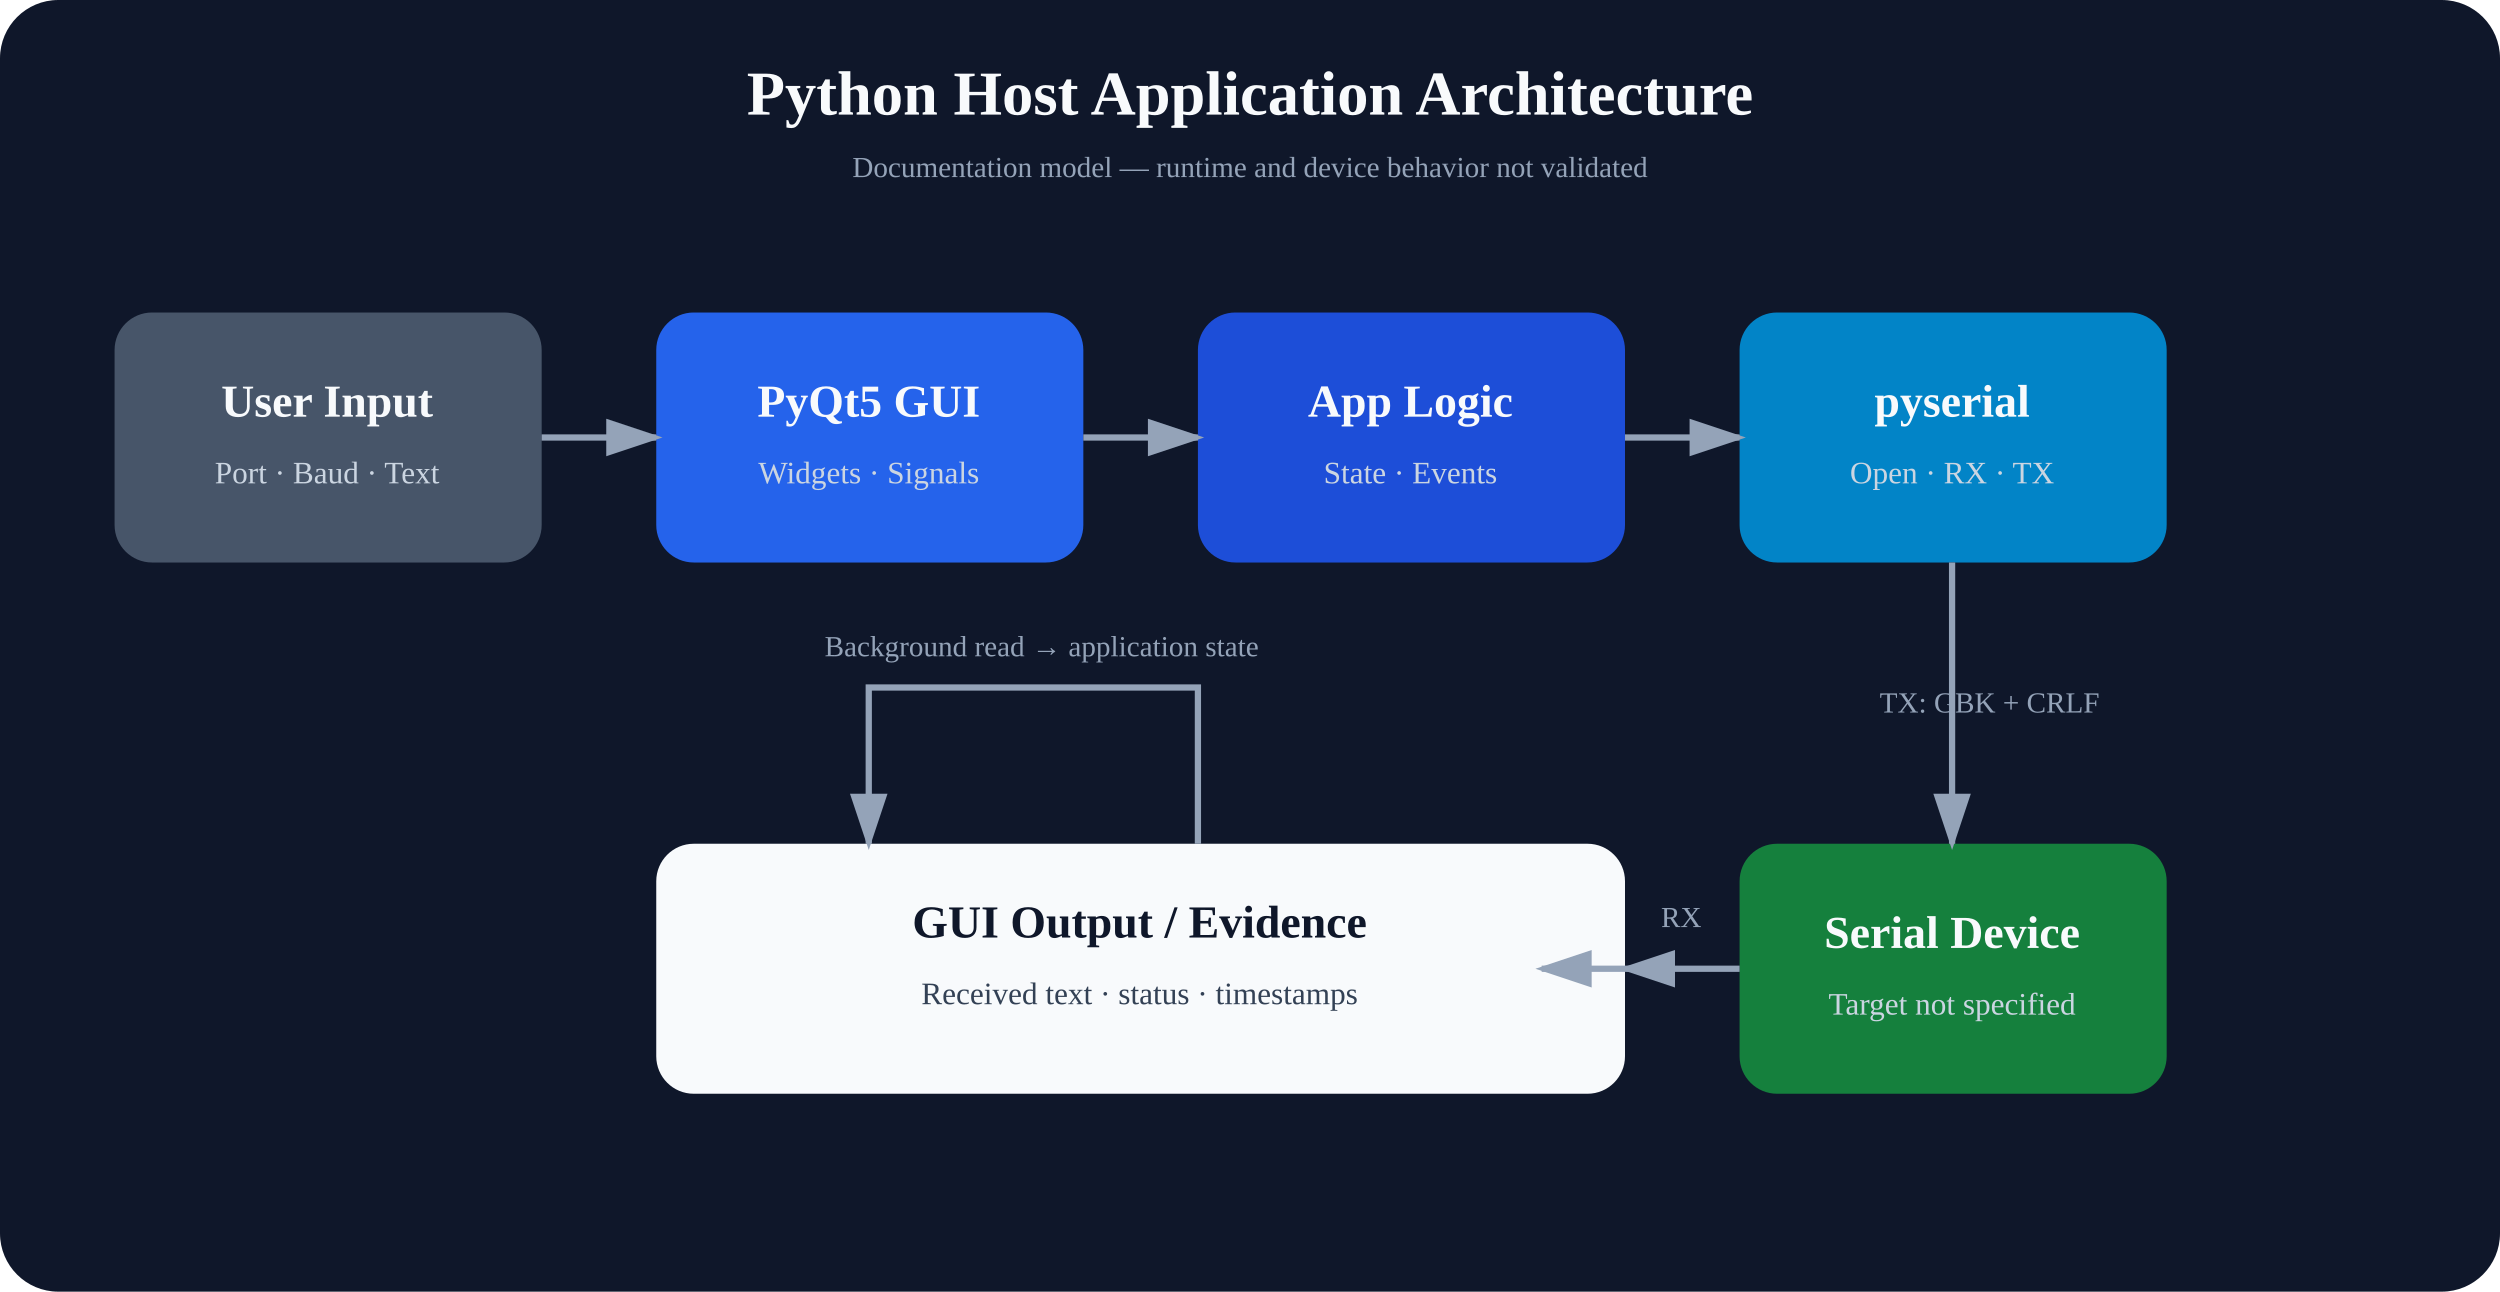
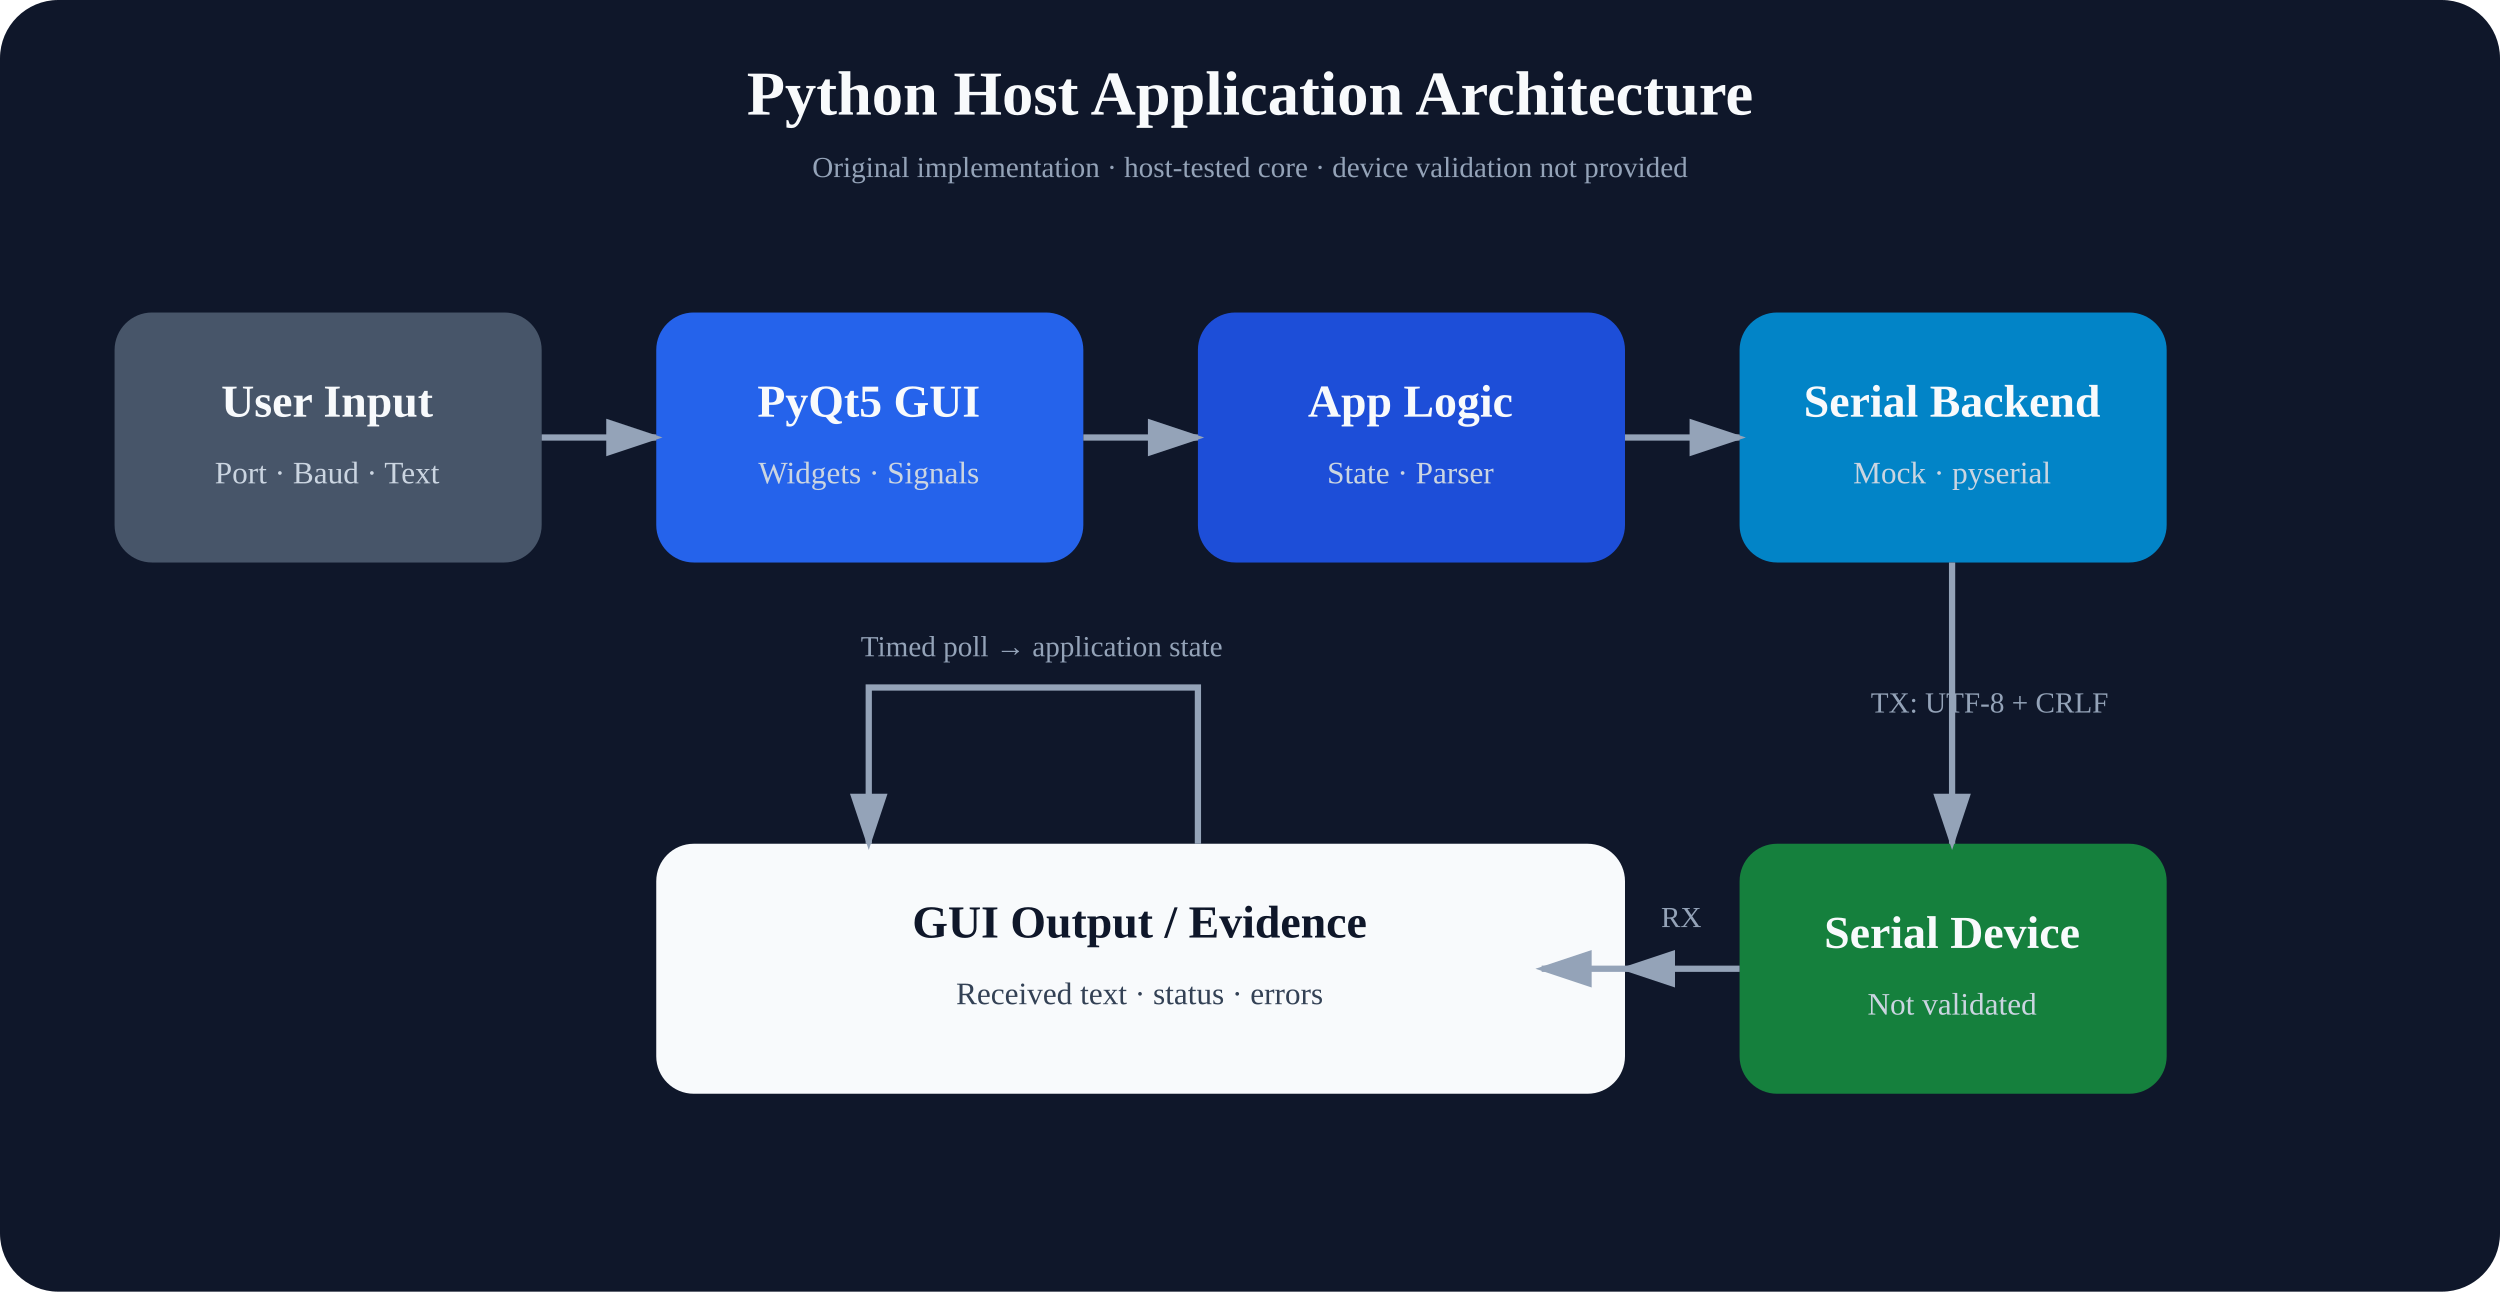
<svg xmlns="http://www.w3.org/2000/svg" width="1200" height="620" viewBox="0 0 1200 620" role="img" aria-labelledby="title desc">
  <defs>
    <marker id="arrow" markerWidth="10" markerHeight="10" refX="8" refY="3" orient="auto" markerUnits="strokeWidth">
      <path d="M0,0 L0,6 L9,3 z" fill="#94a3b8" />
    </marker>
    <style>
      .label { fill: #f8fafc; font-size: 22px; font-weight: 700; text-anchor: middle; }
      .sub { fill: #cbd5e1; font-size: 15px; text-anchor: middle; }
      .note { fill: #94a3b8; font-size: 14px; text-anchor: middle; }
      .line { fill: none; stroke: #94a3b8; stroke-width: 3; marker-end: url(#arrow); }
    </style>
  </defs>
  <rect width="1200" height="620" rx="28" fill="#0f172a" />
  <text x="600" y="55" fill="#f8fafc" font-size="30" font-weight="700" text-anchor="middle">Python Host Application Architecture</text>
-   <text x="600" y="85" class="note">Documentation model — runtime and device behavior not validated</text>
+   <text x="600" y="85" class="note">Original implementation · host-tested core · device validation not provided</text>
  <rect x="55" y="150" width="205" height="120" rx="18" fill="#475569" />
  <text x="157" y="200" class="label">User Input</text>
  <text x="157" y="232" class="sub">Port · Baud · Text</text>
  <rect x="315" y="150" width="205" height="120" rx="18" fill="#2563eb" />
  <text x="417" y="200" class="label">PyQt5 GUI</text>
  <text x="417" y="232" class="sub">Widgets · Signals</text>
  <rect x="575" y="150" width="205" height="120" rx="18" fill="#1d4ed8" />
  <text x="677" y="200" class="label">App Logic</text>
-   <text x="677" y="232" class="sub">State · Events</text>
+   <text x="677" y="232" class="sub">State · Parser</text>
  <rect x="835" y="150" width="205" height="120" rx="18" fill="#0284c7" />
-   <text x="937" y="200" class="label">pyserial</text>
-   <text x="937" y="232" class="sub">Open · RX · TX</text>
+   <text x="937" y="200" class="label">Serial Backend</text>
+   <text x="937" y="232" class="sub">Mock · pyserial</text>
  <rect x="835" y="405" width="205" height="120" rx="18" fill="#15803d" />
  <text x="937" y="455" class="label">Serial Device</text>
-   <text x="937" y="487" class="sub">Target not specified</text>
+   <text x="937" y="487" class="sub">Not validated</text>
  <rect x="315" y="405" width="465" height="120" rx="18" fill="#f8fafc" />
  <text x="547" y="450" fill="#0f172a" font-size="22" font-weight="700" text-anchor="middle">GUI Output / Evidence</text>
-   <text x="547" y="482" fill="#334155" font-size="15" text-anchor="middle">Received text · status · timestamps</text>
+   <text x="547" y="482" fill="#334155" font-size="15" text-anchor="middle">Received text · status · errors</text>
  <path d="M260 210 H315" class="line" />
  <path d="M520 210 H575" class="line" />
  <path d="M780 210 H835" class="line" />
  <path d="M937 270 V405" class="line" />
-   <text x="955" y="342" class="note">TX: GBK + CRLF</text>
+   <text x="955" y="342" class="note">TX: UTF-8 + CRLF</text>
  <path d="M835 465 H780" class="line" />
  <path d="M780 465 H740" class="line" />
  <text x="807" y="445" class="note">RX</text>
  <path d="M575 405 V330 H417 V405" class="line" />
-   <text x="500" y="315" class="note">Background read → application state</text>
+   <text x="500" y="315" class="note">Timed poll → application state</text>
</svg>
